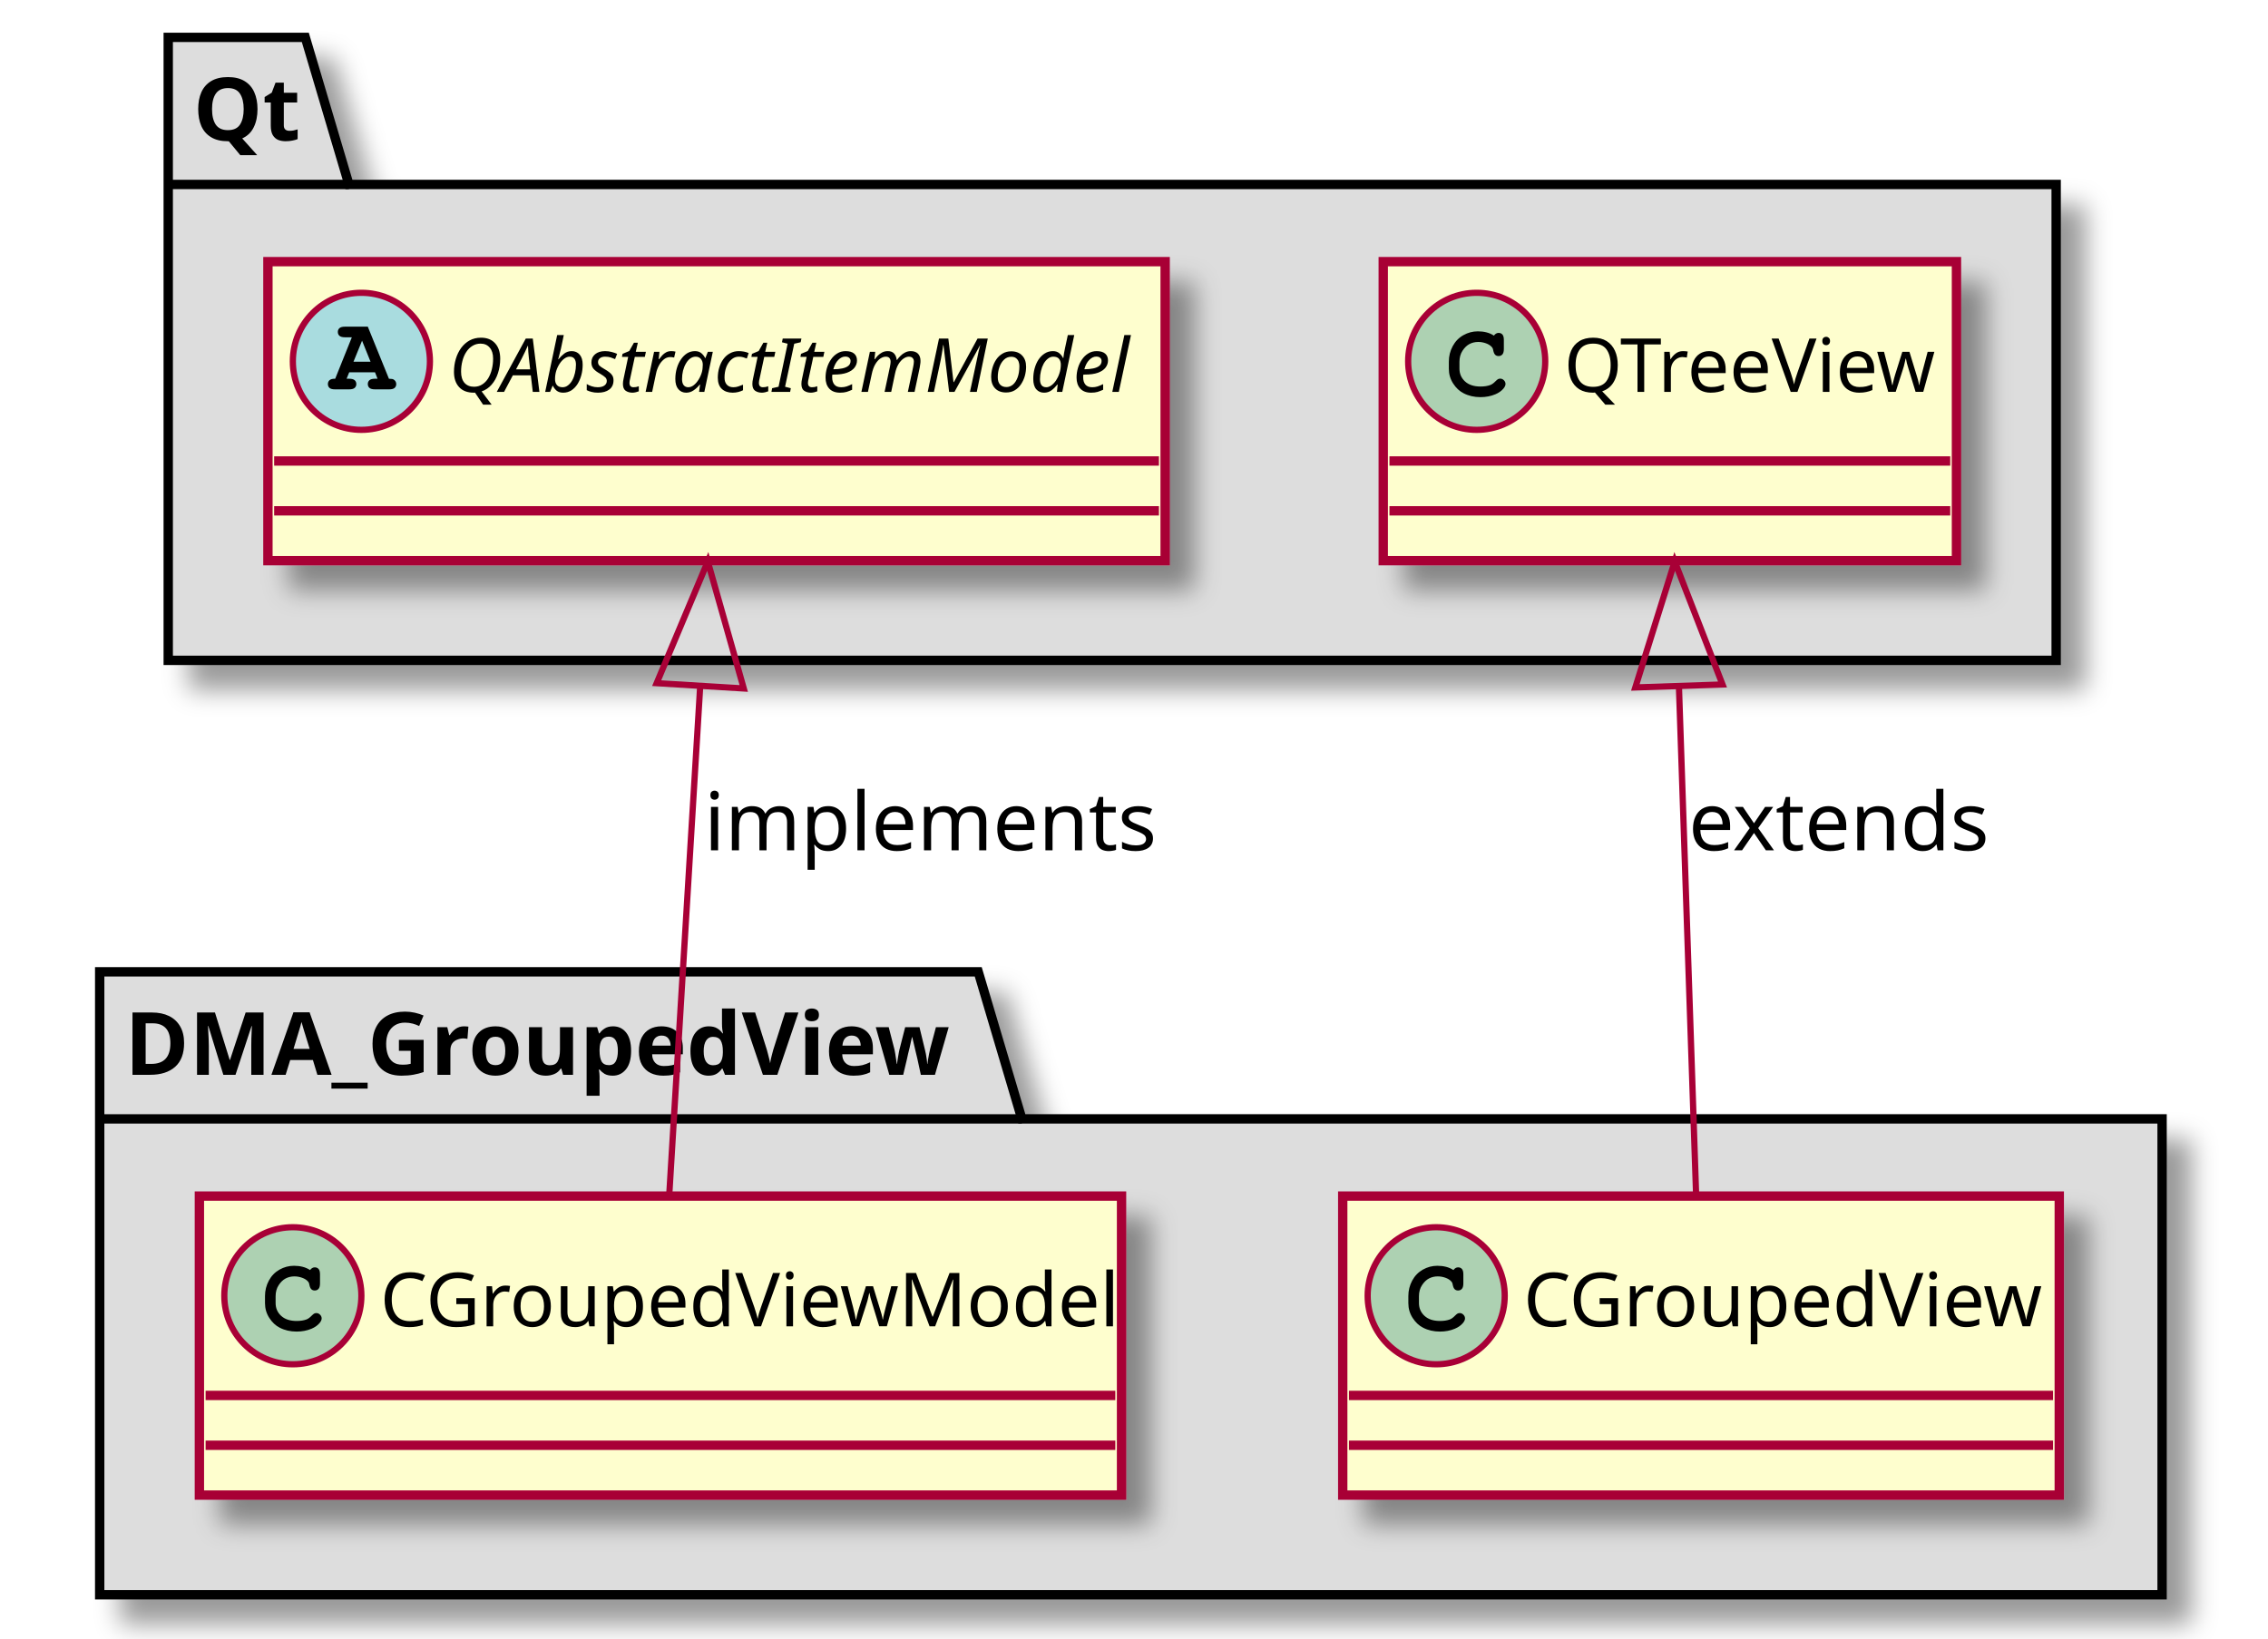
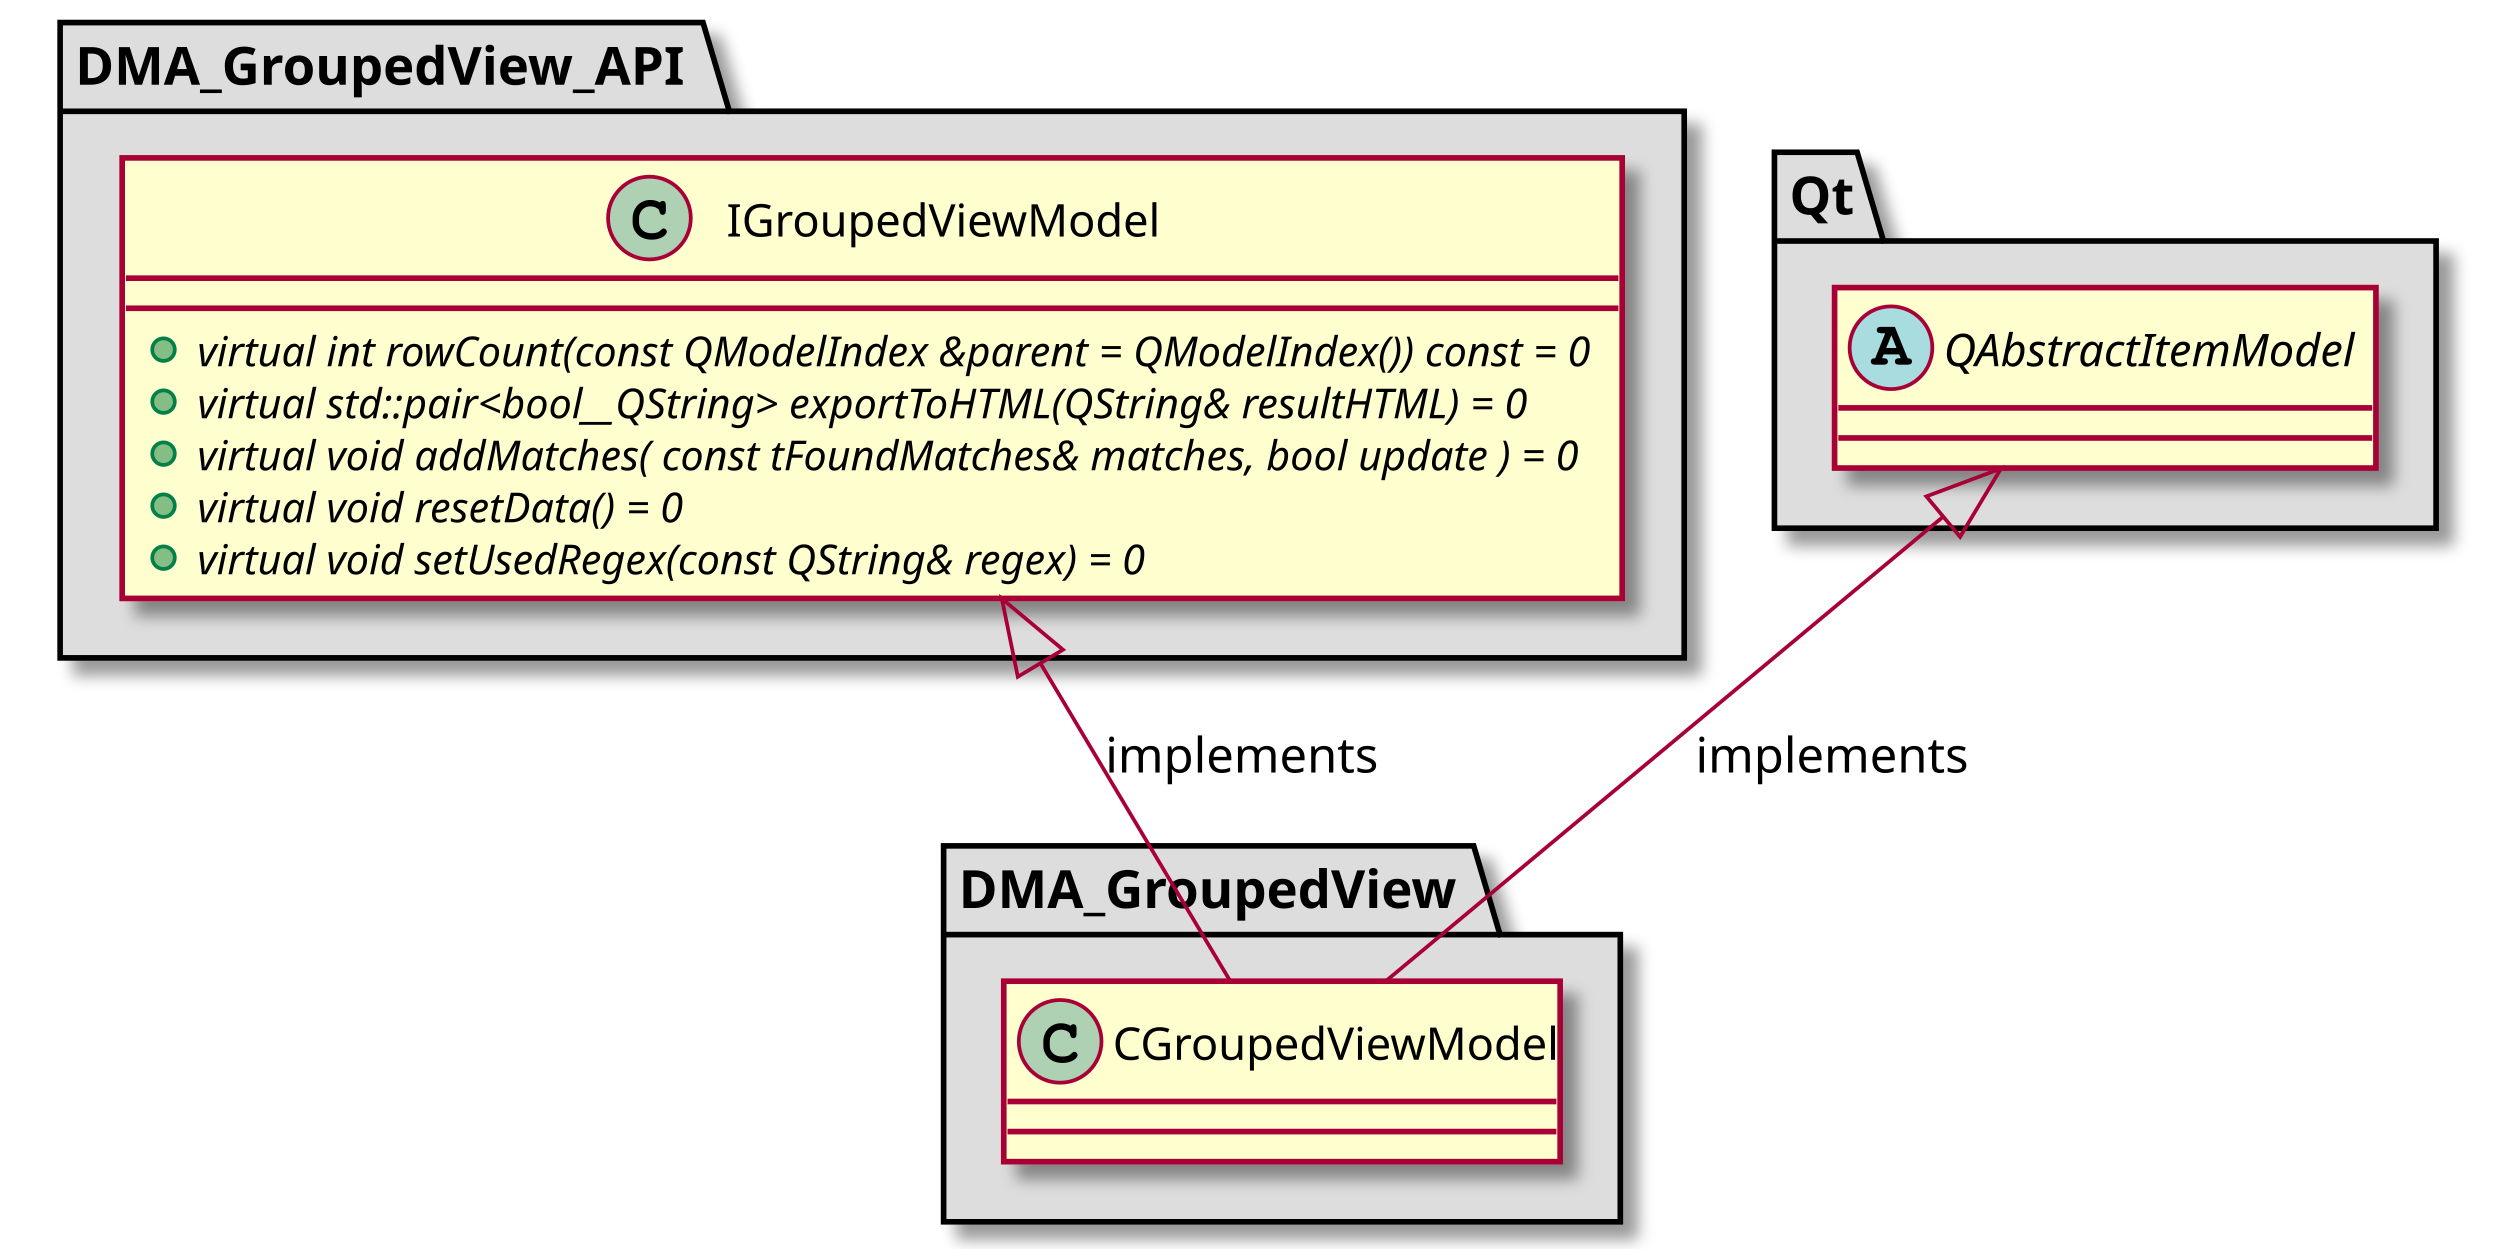
- <svg xmlns="http://www.w3.org/2000/svg" contentScriptType="application/ecmascript" contentStyleType="text/css" height="263px" preserveAspectRatio="none" style="width:364px;height:263px;background:#FEFEFE;" version="1.1" viewBox="0 0 364 263" width="364px" zoomAndPan="magnify">
+ <svg xmlns="http://www.w3.org/2000/svg" contentScriptType="application/ecmascript" contentStyleType="text/css" height="332px" preserveAspectRatio="none" style="width:665px;height:332px;background:#FEFEFE;" version="1.1" viewBox="0 0 665 332" width="665px" zoomAndPan="magnify">
  <defs>
-     <filter height="300%" id="f1hjiuvivchk37" width="300%" x="-1" y="-1">
+     <filter height="300%" id="f9x4rjpel88qt" width="300%" x="-1" y="-1">
      <feGaussianBlur result="blurOut" stdDeviation="2.0" />
      <feColorMatrix in="blurOut" result="blurOut2" type="matrix" values="0 0 0 0 0 0 0 0 0 0 0 0 0 0 0 0 0 0 .4 0" />
      <feOffset dx="4.0" dy="4.0" in="blurOut2" result="blurOut3" />
      <feBlend in="SourceGraphic" in2="blurOut3" mode="normal" />
    </filter>
  </defs>
  <g>
-     <polygon fill="#DDDDDD" filter="url(#f1hjiuvivchk37)" points="16,156,157,156,164,179.609,347,179.609,347,256,16,256,16,156" style="stroke:#000000;stroke-width:1.5;" />
-     <line style="stroke:#000000;stroke-width:1.5;" x1="16" x2="164" y1="179.609" y2="179.609" />
-     <text fill="#000000" font-family="sans-serif" font-size="14" font-weight="bold" lengthAdjust="spacingAndGlyphs" textLength="135" x="20" y="172.533">DMA_GroupedView</text>
-     <polygon fill="#DDDDDD" filter="url(#f1hjiuvivchk37)" points="27,6,49,6,56,29.609,330,29.609,330,106,27,106,27,6" style="stroke:#000000;stroke-width:1.5;" />
-     <line style="stroke:#000000;stroke-width:1.5;" x1="27" x2="56" y1="29.609" y2="29.609" />
-     <text fill="#000000" font-family="sans-serif" font-size="14" font-weight="bold" lengthAdjust="spacingAndGlyphs" textLength="16" x="31" y="22.533">Qt</text>
-     <rect codeLine="8" fill="#FEFECE" filter="url(#f1hjiuvivchk37)" height="48" id="CGroupedView" style="stroke:#A80036;stroke-width:1.5;" width="115" x="215.5" y="192" />
-     <ellipse cx="230.5" cy="208" fill="#ADD1B2" rx="11" ry="11" style="stroke:#A80036;stroke-width:1.0;" />
-     <path d="M233.266,203.875 Q233.422,203.656 233.609,203.547 Q233.797,203.438 234.016,203.438 Q234.391,203.438 234.625,203.695 Q234.859,203.953 234.859,204.562 L234.859,206.016 Q234.859,206.625 234.625,206.891 Q234.391,207.156 234.016,207.156 Q233.672,207.156 233.469,206.953 Q233.266,206.766 233.156,206.25 Q233.109,205.891 232.922,205.703 Q232.594,205.328 231.984,205.109 Q231.375,204.891 230.75,204.891 Q229.984,204.891 229.352,205.219 Q228.719,205.547 228.227,206.297 Q227.734,207.047 227.734,208.078 L227.734,209.172 Q227.734,210.406 228.625,211.227 Q229.516,212.047 231.109,212.047 Q232.047,212.047 232.703,211.797 Q233.094,211.641 233.516,211.203 Q233.781,210.938 233.93,210.859 Q234.078,210.781 234.281,210.781 Q234.609,210.781 234.867,211.039 Q235.125,211.297 235.125,211.641 Q235.125,211.984 234.781,212.391 Q234.281,212.969 233.484,213.297 Q232.406,213.75 231.109,213.75 Q229.594,213.75 228.391,213.125 Q227.406,212.625 226.719,211.555 Q226.031,210.484 226.031,209.203 L226.031,208.047 Q226.031,206.719 226.648,205.57 Q227.266,204.422 228.359,203.805 Q229.453,203.188 230.688,203.188 Q231.422,203.188 232.07,203.352 Q232.719,203.516 233.266,203.875 Z " fill="#000000" />
-     <text fill="#000000" font-family="sans-serif" font-size="12" lengthAdjust="spacingAndGlyphs" textLength="83" x="244.5" y="212.91">CGroupedView</text>
-     <line style="stroke:#A80036;stroke-width:1.5;" x1="216.5" x2="329.5" y1="224" y2="224" />
-     <line style="stroke:#A80036;stroke-width:1.5;" x1="216.5" x2="329.5" y1="232" y2="232" />
-     <rect codeLine="12" fill="#FEFECE" filter="url(#f1hjiuvivchk37)" height="48" id="CGroupedViewModel" style="stroke:#A80036;stroke-width:1.5;" width="148" x="32" y="192" />
-     <ellipse cx="47" cy="208" fill="#ADD1B2" rx="11" ry="11" style="stroke:#A80036;stroke-width:1.0;" />
-     <path d="M49.766,203.875 Q49.922,203.656 50.109,203.547 Q50.297,203.438 50.516,203.438 Q50.891,203.438 51.125,203.695 Q51.359,203.953 51.359,204.562 L51.359,206.016 Q51.359,206.625 51.125,206.891 Q50.891,207.156 50.516,207.156 Q50.172,207.156 49.969,206.953 Q49.766,206.766 49.656,206.25 Q49.609,205.891 49.422,205.703 Q49.094,205.328 48.484,205.109 Q47.875,204.891 47.25,204.891 Q46.484,204.891 45.852,205.219 Q45.219,205.547 44.727,206.297 Q44.234,207.047 44.234,208.078 L44.234,209.172 Q44.234,210.406 45.125,211.227 Q46.016,212.047 47.609,212.047 Q48.547,212.047 49.203,211.797 Q49.594,211.641 50.016,211.203 Q50.281,210.938 50.43,210.859 Q50.578,210.781 50.781,210.781 Q51.109,210.781 51.367,211.039 Q51.625,211.297 51.625,211.641 Q51.625,211.984 51.281,212.391 Q50.781,212.969 49.984,213.297 Q48.906,213.75 47.609,213.75 Q46.094,213.75 44.891,213.125 Q43.906,212.625 43.219,211.555 Q42.531,210.484 42.531,209.203 L42.531,208.047 Q42.531,206.719 43.148,205.57 Q43.766,204.422 44.859,203.805 Q45.953,203.188 47.188,203.188 Q47.922,203.188 48.57,203.352 Q49.219,203.516 49.766,203.875 Z " fill="#000000" />
-     <text fill="#000000" font-family="sans-serif" font-size="12" lengthAdjust="spacingAndGlyphs" textLength="116" x="61" y="212.91">CGroupedViewModel</text>
-     <line style="stroke:#A80036;stroke-width:1.5;" x1="33" x2="179" y1="224" y2="224" />
-     <line style="stroke:#A80036;stroke-width:1.5;" x1="33" x2="179" y1="232" y2="232" />
-     <rect codeLine="21" fill="#FEFECE" filter="url(#f1hjiuvivchk37)" height="48" id="QAbstractItemModel" style="stroke:#A80036;stroke-width:1.5;" width="144" x="43" y="42" />
-     <ellipse cx="58" cy="58" fill="#A9DCDF" rx="11" ry="11" style="stroke:#A80036;stroke-width:1.0;" />
-     <path d="M60.188,59.766 L56.047,59.766 L55.625,60.797 L56.047,60.797 Q56.656,60.797 56.922,61.031 Q57.188,61.266 57.188,61.656 Q57.188,62.031 56.922,62.266 Q56.656,62.5 56.047,62.5 L53.75,62.5 Q53.141,62.5 52.883,62.266 Q52.625,62.031 52.625,61.641 Q52.625,61.266 52.898,61.023 Q53.172,60.781 53.797,60.797 L56.469,54.141 L55.359,54.141 Q54.75,54.141 54.484,53.906 Q54.219,53.672 54.219,53.281 Q54.219,52.906 54.484,52.672 Q54.75,52.438 55.359,52.438 L59.031,52.438 L62.422,60.797 Q63.016,60.797 63.203,60.938 Q63.594,61.203 63.594,61.656 Q63.594,62.031 63.336,62.266 Q63.078,62.5 62.469,62.5 L60.172,62.5 Q59.562,62.5 59.297,62.266 Q59.031,62.031 59.031,61.641 Q59.031,61.266 59.297,61.031 Q59.562,60.797 60.172,60.797 L60.594,60.797 L60.188,59.766 Z M59.469,58.062 L58.109,54.688 L56.734,58.062 L59.469,58.062 Z " fill="#000000" />
-     <text fill="#000000" font-family="sans-serif" font-size="12" font-style="italic" lengthAdjust="spacingAndGlyphs" textLength="112" x="72" y="62.91">QAbstractItemModel</text>
-     <line style="stroke:#A80036;stroke-width:1.5;" x1="44" x2="186" y1="74" y2="74" />
-     <line style="stroke:#A80036;stroke-width:1.5;" x1="44" x2="186" y1="82" y2="82" />
-     <rect codeLine="25" fill="#FEFECE" filter="url(#f1hjiuvivchk37)" height="48" id="QTreeView" style="stroke:#A80036;stroke-width:1.5;" width="92" x="222" y="42" />
-     <ellipse cx="237" cy="58" fill="#ADD1B2" rx="11" ry="11" style="stroke:#A80036;stroke-width:1.0;" />
-     <path d="M239.766,53.875 Q239.922,53.656 240.109,53.547 Q240.297,53.438 240.516,53.438 Q240.891,53.438 241.125,53.695 Q241.359,53.953 241.359,54.562 L241.359,56.016 Q241.359,56.625 241.125,56.891 Q240.891,57.156 240.516,57.156 Q240.172,57.156 239.969,56.953 Q239.766,56.766 239.656,56.25 Q239.609,55.891 239.422,55.703 Q239.094,55.328 238.484,55.109 Q237.875,54.891 237.25,54.891 Q236.484,54.891 235.852,55.219 Q235.219,55.547 234.727,56.297 Q234.234,57.047 234.234,58.078 L234.234,59.172 Q234.234,60.406 235.125,61.227 Q236.016,62.047 237.609,62.047 Q238.547,62.047 239.203,61.797 Q239.594,61.641 240.016,61.203 Q240.281,60.938 240.43,60.859 Q240.578,60.781 240.781,60.781 Q241.109,60.781 241.367,61.039 Q241.625,61.297 241.625,61.641 Q241.625,61.984 241.281,62.391 Q240.781,62.969 239.984,63.297 Q238.906,63.75 237.609,63.75 Q236.094,63.75 234.891,63.125 Q233.906,62.625 233.219,61.555 Q232.531,60.484 232.531,59.203 L232.531,58.047 Q232.531,56.719 233.148,55.57 Q233.766,54.422 234.859,53.805 Q235.953,53.188 237.188,53.188 Q237.922,53.188 238.57,53.352 Q239.219,53.516 239.766,53.875 Z " fill="#000000" />
-     <text fill="#000000" font-family="sans-serif" font-size="12" lengthAdjust="spacingAndGlyphs" textLength="60" x="251" y="62.91">QTreeView</text>
-     <line style="stroke:#A80036;stroke-width:1.5;" x1="223" x2="313" y1="74" y2="74" />
-     <line style="stroke:#A80036;stroke-width:1.5;" x1="223" x2="313" y1="82" y2="82" />
-     <path codeLine="32" d="M269.457,110.12 C270.354,136.69 271.471,169.733 272.208,191.549 " fill="none" id="QTreeView-backto-CGroupedView" style="stroke:#A80036;stroke-width:1.0;" />
-     <polygon fill="none" points="262.461,110.35,268.781,90.125,276.453,109.877,262.461,110.35" style="stroke:#A80036;stroke-width:1.0;" />
-     <text fill="#000000" font-family="sans-serif" font-size="13" lengthAdjust="spacingAndGlyphs" textLength="46" x="271" y="136.495">extends</text>
-     <path codeLine="33" d="M112.378,110.12 C110.762,136.69 108.753,169.733 107.426,191.549 " fill="none" id="QAbstractItemModel-backto-CGroupedViewModel" style="stroke:#A80036;stroke-width:1.0;" />
-     <polygon fill="none" points="105.393,109.663,113.594,90.125,119.367,110.513,105.393,109.663" style="stroke:#A80036;stroke-width:1.0;" />
-     <text fill="#000000" font-family="sans-serif" font-size="13" lengthAdjust="spacingAndGlyphs" textLength="67" x="113" y="136.495">implements</text>
+     <polygon fill="#DDDDDD" filter="url(#f9x4rjpel88qt)" points="251,225,392,225,399,248.609,431,248.609,431,325,251,325,251,225" style="stroke:#000000;stroke-width:1.5;" />
+     <line style="stroke:#000000;stroke-width:1.5;" x1="251" x2="399" y1="248.609" y2="248.609" />
+     <text fill="#000000" font-family="sans-serif" font-size="14" font-weight="bold" lengthAdjust="spacingAndGlyphs" textLength="135" x="255" y="241.533">DMA_GroupedView</text>
+     <polygon fill="#DDDDDD" filter="url(#f9x4rjpel88qt)" points="16,6,187,6,194,29.609,448,29.609,448,175,16,175,16,6" style="stroke:#000000;stroke-width:1.5;" />
+     <line style="stroke:#000000;stroke-width:1.5;" x1="16" x2="194" y1="29.609" y2="29.609" />
+     <text fill="#000000" font-family="sans-serif" font-size="14" font-weight="bold" lengthAdjust="spacingAndGlyphs" textLength="165" x="20" y="22.533">DMA_GroupedView_API</text>
+     <polygon fill="#DDDDDD" filter="url(#f9x4rjpel88qt)" points="472,40.5,494,40.5,501,64.109,648,64.109,648,140.5,472,140.5,472,40.5" style="stroke:#000000;stroke-width:1.5;" />
+     <line style="stroke:#000000;stroke-width:1.5;" x1="472" x2="501" y1="64.109" y2="64.109" />
+     <text fill="#000000" font-family="sans-serif" font-size="14" font-weight="bold" lengthAdjust="spacingAndGlyphs" textLength="16" x="476" y="57.033">Qt</text>
+     <rect codeLine="8" fill="#FEFECE" filter="url(#f9x4rjpel88qt)" height="48" id="CGroupedViewModel" style="stroke:#A80036;stroke-width:1.5;" width="148" x="267" y="261" />
+     <ellipse cx="282" cy="277" fill="#ADD1B2" rx="11" ry="11" style="stroke:#A80036;stroke-width:1.0;" />
+     <path d="M284.766,272.875 Q284.922,272.656 285.109,272.547 Q285.297,272.438 285.516,272.438 Q285.891,272.438 286.125,272.695 Q286.359,272.953 286.359,273.562 L286.359,275.016 Q286.359,275.625 286.125,275.891 Q285.891,276.156 285.516,276.156 Q285.172,276.156 284.969,275.953 Q284.766,275.766 284.656,275.25 Q284.609,274.891 284.422,274.703 Q284.094,274.328 283.484,274.109 Q282.875,273.891 282.25,273.891 Q281.484,273.891 280.852,274.219 Q280.219,274.547 279.727,275.297 Q279.234,276.047 279.234,277.078 L279.234,278.172 Q279.234,279.406 280.125,280.227 Q281.016,281.047 282.609,281.047 Q283.547,281.047 284.203,280.797 Q284.594,280.641 285.016,280.203 Q285.281,279.938 285.43,279.859 Q285.578,279.781 285.781,279.781 Q286.109,279.781 286.367,280.039 Q286.625,280.297 286.625,280.641 Q286.625,280.984 286.281,281.391 Q285.781,281.969 284.984,282.297 Q283.906,282.75 282.609,282.75 Q281.094,282.75 279.891,282.125 Q278.906,281.625 278.219,280.555 Q277.531,279.484 277.531,278.203 L277.531,277.047 Q277.531,275.719 278.148,274.57 Q278.766,273.422 279.859,272.805 Q280.953,272.188 282.188,272.188 Q282.922,272.188 283.57,272.352 Q284.219,272.516 284.766,272.875 Z " fill="#000000" />
+     <text fill="#000000" font-family="sans-serif" font-size="12" lengthAdjust="spacingAndGlyphs" textLength="116" x="296" y="281.91">CGroupedViewModel</text>
+     <line style="stroke:#A80036;stroke-width:1.5;" x1="268" x2="414" y1="293" y2="293" />
+     <line style="stroke:#A80036;stroke-width:1.5;" x1="268" x2="414" y1="301" y2="301" />
+     <rect codeLine="17" fill="#FEFECE" filter="url(#f9x4rjpel88qt)" height="117.18" id="IGroupedViewModel" style="stroke:#A80036;stroke-width:1.5;" width="399" x="32.5" y="42" />
+     <ellipse cx="172.75" cy="58" fill="#ADD1B2" rx="11" ry="11" style="stroke:#A80036;stroke-width:1.0;" />
+     <path d="M175.516,53.875 Q175.672,53.656 175.859,53.547 Q176.047,53.438 176.266,53.438 Q176.641,53.438 176.875,53.695 Q177.109,53.953 177.109,54.562 L177.109,56.016 Q177.109,56.625 176.875,56.891 Q176.641,57.156 176.266,57.156 Q175.922,57.156 175.719,56.953 Q175.516,56.766 175.406,56.25 Q175.359,55.891 175.172,55.703 Q174.844,55.328 174.234,55.109 Q173.625,54.891 173,54.891 Q172.234,54.891 171.602,55.219 Q170.969,55.547 170.477,56.297 Q169.984,57.047 169.984,58.078 L169.984,59.172 Q169.984,60.406 170.875,61.227 Q171.766,62.047 173.359,62.047 Q174.297,62.047 174.953,61.797 Q175.344,61.641 175.766,61.203 Q176.031,60.938 176.18,60.859 Q176.328,60.781 176.531,60.781 Q176.859,60.781 177.117,61.039 Q177.375,61.297 177.375,61.641 Q177.375,61.984 177.031,62.391 Q176.531,62.969 175.734,63.297 Q174.656,63.75 173.359,63.75 Q171.844,63.75 170.641,63.125 Q169.656,62.625 168.969,61.555 Q168.281,60.484 168.281,59.203 L168.281,58.047 Q168.281,56.719 168.898,55.57 Q169.516,54.422 170.609,53.805 Q171.703,53.188 172.938,53.188 Q173.672,53.188 174.32,53.352 Q174.969,53.516 175.516,53.875 Z " fill="#000000" />
+     <text fill="#000000" font-family="sans-serif" font-size="12" lengthAdjust="spacingAndGlyphs" textLength="110" x="193.25" y="62.91">IGroupedViewModel</text>
+     <line style="stroke:#A80036;stroke-width:1.5;" x1="33.5" x2="430.5" y1="74" y2="74" />
+     <line style="stroke:#A80036;stroke-width:1.5;" x1="33.5" x2="430.5" y1="82" y2="82" />
+     <ellipse cx="43.5" cy="93" fill="#84BE84" rx="3" ry="3" style="stroke:#038048;stroke-width:1.0;" />
+     <text fill="#000000" font-family="sans-serif" font-size="11" font-style="italic" lengthAdjust="spacingAndGlyphs" textLength="373" x="52.5" y="97.419">virtual int rowCount(const QModelIndex &amp;parent = QModelIndex()) const = 0</text>
+     <ellipse cx="43.5" cy="106.836" fill="#84BE84" rx="3" ry="3" style="stroke:#038048;stroke-width:1.0;" />
+     <text fill="#000000" font-family="sans-serif" font-size="11" font-style="italic" lengthAdjust="spacingAndGlyphs" textLength="366" x="52.5" y="111.255">virtual std::pair&lt;bool__QString&gt; exportToHTML(QString&amp; resultHTML) = 0</text>
+     <ellipse cx="43.5" cy="120.672" fill="#84BE84" rx="3" ry="3" style="stroke:#038048;stroke-width:1.0;" />
+     <text fill="#000000" font-family="sans-serif" font-size="11" font-style="italic" lengthAdjust="spacingAndGlyphs" textLength="370" x="52.5" y="125.091">virtual void addMatches( const tFoundMatches&amp; matches, bool update ) = 0</text>
+     <ellipse cx="43.5" cy="134.508" fill="#84BE84" rx="3" ry="3" style="stroke:#038048;stroke-width:1.0;" />
+     <text fill="#000000" font-family="sans-serif" font-size="11" font-style="italic" lengthAdjust="spacingAndGlyphs" textLength="130" x="52.5" y="138.927">virtual void resetData() = 0</text>
+     <ellipse cx="43.5" cy="148.344" fill="#84BE84" rx="3" ry="3" style="stroke:#038048;stroke-width:1.0;" />
+     <text fill="#000000" font-family="sans-serif" font-size="11" font-style="italic" lengthAdjust="spacingAndGlyphs" textLength="260" x="52.5" y="152.763">virtual void setUsedRegex(const QString&amp; regex) = 0</text>
+     <rect codeLine="31" fill="#FEFECE" filter="url(#f9x4rjpel88qt)" height="48" id="QAbstractItemModel" style="stroke:#A80036;stroke-width:1.5;" width="144" x="488" y="76.5" />
+     <ellipse cx="503" cy="92.5" fill="#A9DCDF" rx="11" ry="11" style="stroke:#A80036;stroke-width:1.0;" />
+     <path d="M505.188,94.266 L501.047,94.266 L500.625,95.297 L501.047,95.297 Q501.656,95.297 501.922,95.531 Q502.188,95.766 502.188,96.156 Q502.188,96.531 501.922,96.766 Q501.656,97 501.047,97 L498.75,97 Q498.141,97 497.883,96.766 Q497.625,96.531 497.625,96.141 Q497.625,95.766 497.898,95.523 Q498.172,95.281 498.797,95.297 L501.469,88.641 L500.359,88.641 Q499.75,88.641 499.484,88.406 Q499.219,88.172 499.219,87.781 Q499.219,87.406 499.484,87.172 Q499.75,86.938 500.359,86.938 L504.031,86.938 L507.422,95.297 Q508.016,95.297 508.203,95.438 Q508.594,95.703 508.594,96.156 Q508.594,96.531 508.336,96.766 Q508.078,97 507.469,97 L505.172,97 Q504.562,97 504.297,96.766 Q504.031,96.531 504.031,96.141 Q504.031,95.766 504.297,95.531 Q504.562,95.297 505.172,95.297 L505.594,95.297 L505.188,94.266 Z M504.469,92.562 L503.109,89.188 L501.734,92.562 L504.469,92.562 Z " fill="#000000" />
+     <text fill="#000000" font-family="sans-serif" font-size="12" font-style="italic" lengthAdjust="spacingAndGlyphs" textLength="112" x="517" y="97.41">QAbstractItemModel</text>
+     <line style="stroke:#A80036;stroke-width:1.5;" x1="489" x2="631" y1="108.5" y2="108.5" />
+     <line style="stroke:#A80036;stroke-width:1.5;" x1="489" x2="631" y1="116.5" y2="116.5" />
+     <path codeLine="38" d="M276.913,176.698 C295.01,206.999 314.564,239.739 327.25,260.979 " fill="none" id="IGroupedViewModel-backto-CGroupedViewModel" style="stroke:#A80036;stroke-width:1.0;" />
+     <polygon fill="none" points="270.734,180.004,266.488,159.244,282.753,172.825,270.734,180.004" style="stroke:#A80036;stroke-width:1.0;" />
+     <text fill="#000000" font-family="sans-serif" font-size="13" lengthAdjust="spacingAndGlyphs" textLength="67" x="294" y="205.495">implements</text>
+     <path codeLine="39" d="M516.659,137.618 C472.761,174.199 406.171,229.691 368.856,260.786 " fill="none" id="QAbstractItemModel-backto-CGroupedViewModel" style="stroke:#A80036;stroke-width:1.0;" />
+     <polygon fill="none" points="512.418,132.04,532.263,124.614,521.38,142.795,512.418,132.04" style="stroke:#A80036;stroke-width:1.0;" />
+     <text fill="#000000" font-family="sans-serif" font-size="13" lengthAdjust="spacingAndGlyphs" textLength="67" x="451" y="205.495">implements</text>
  </g>
</svg>
